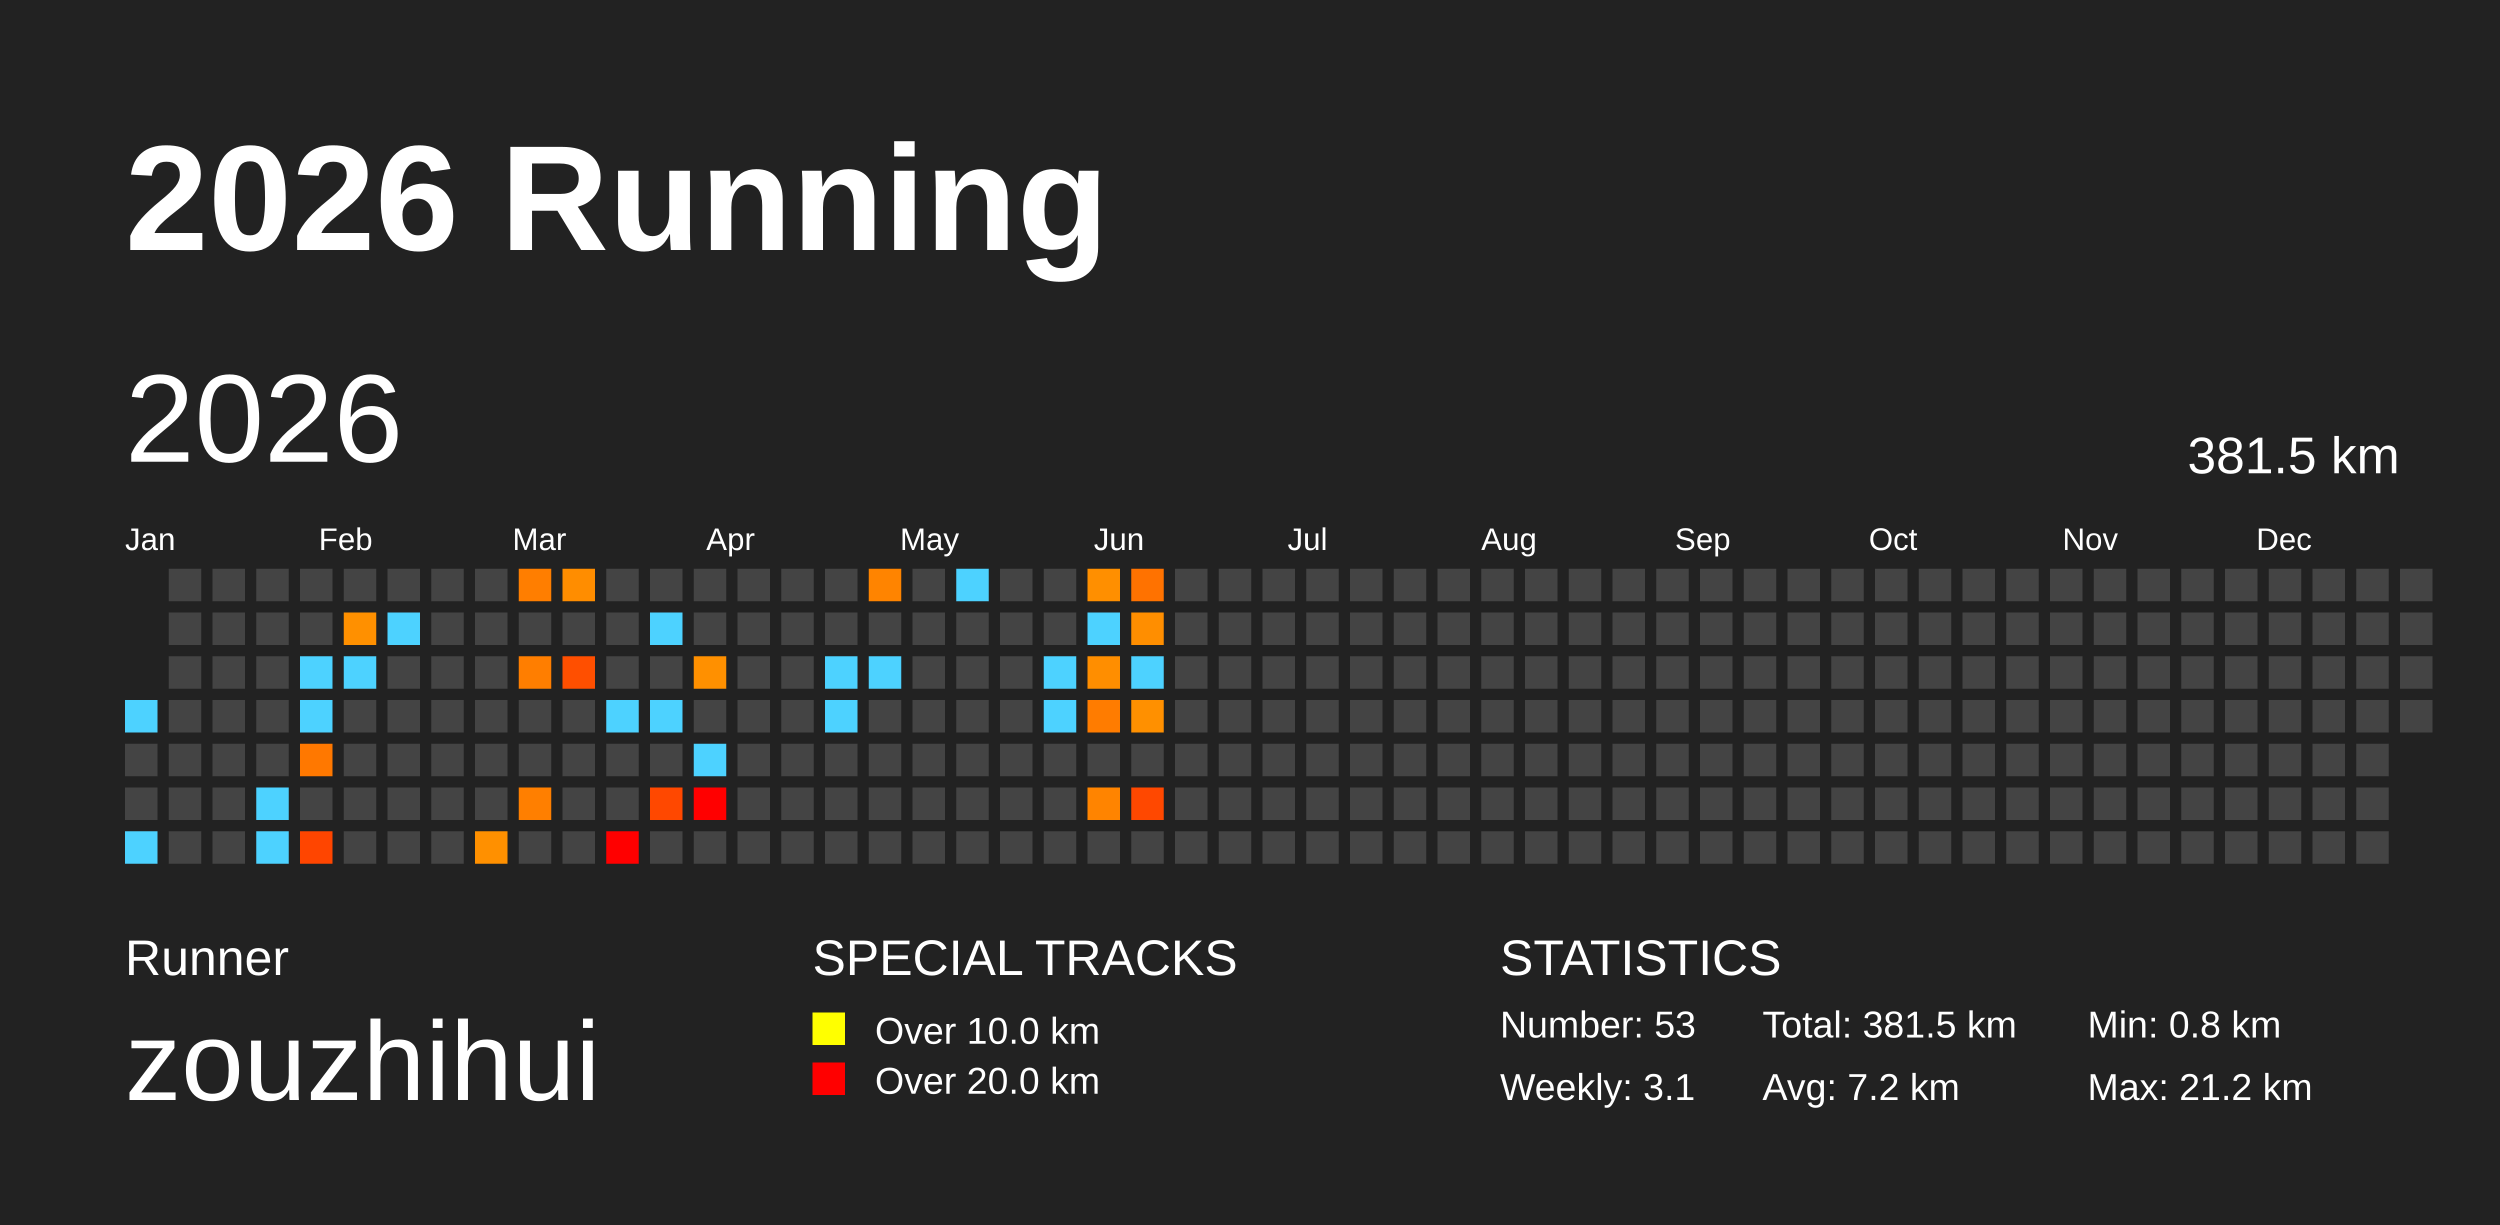
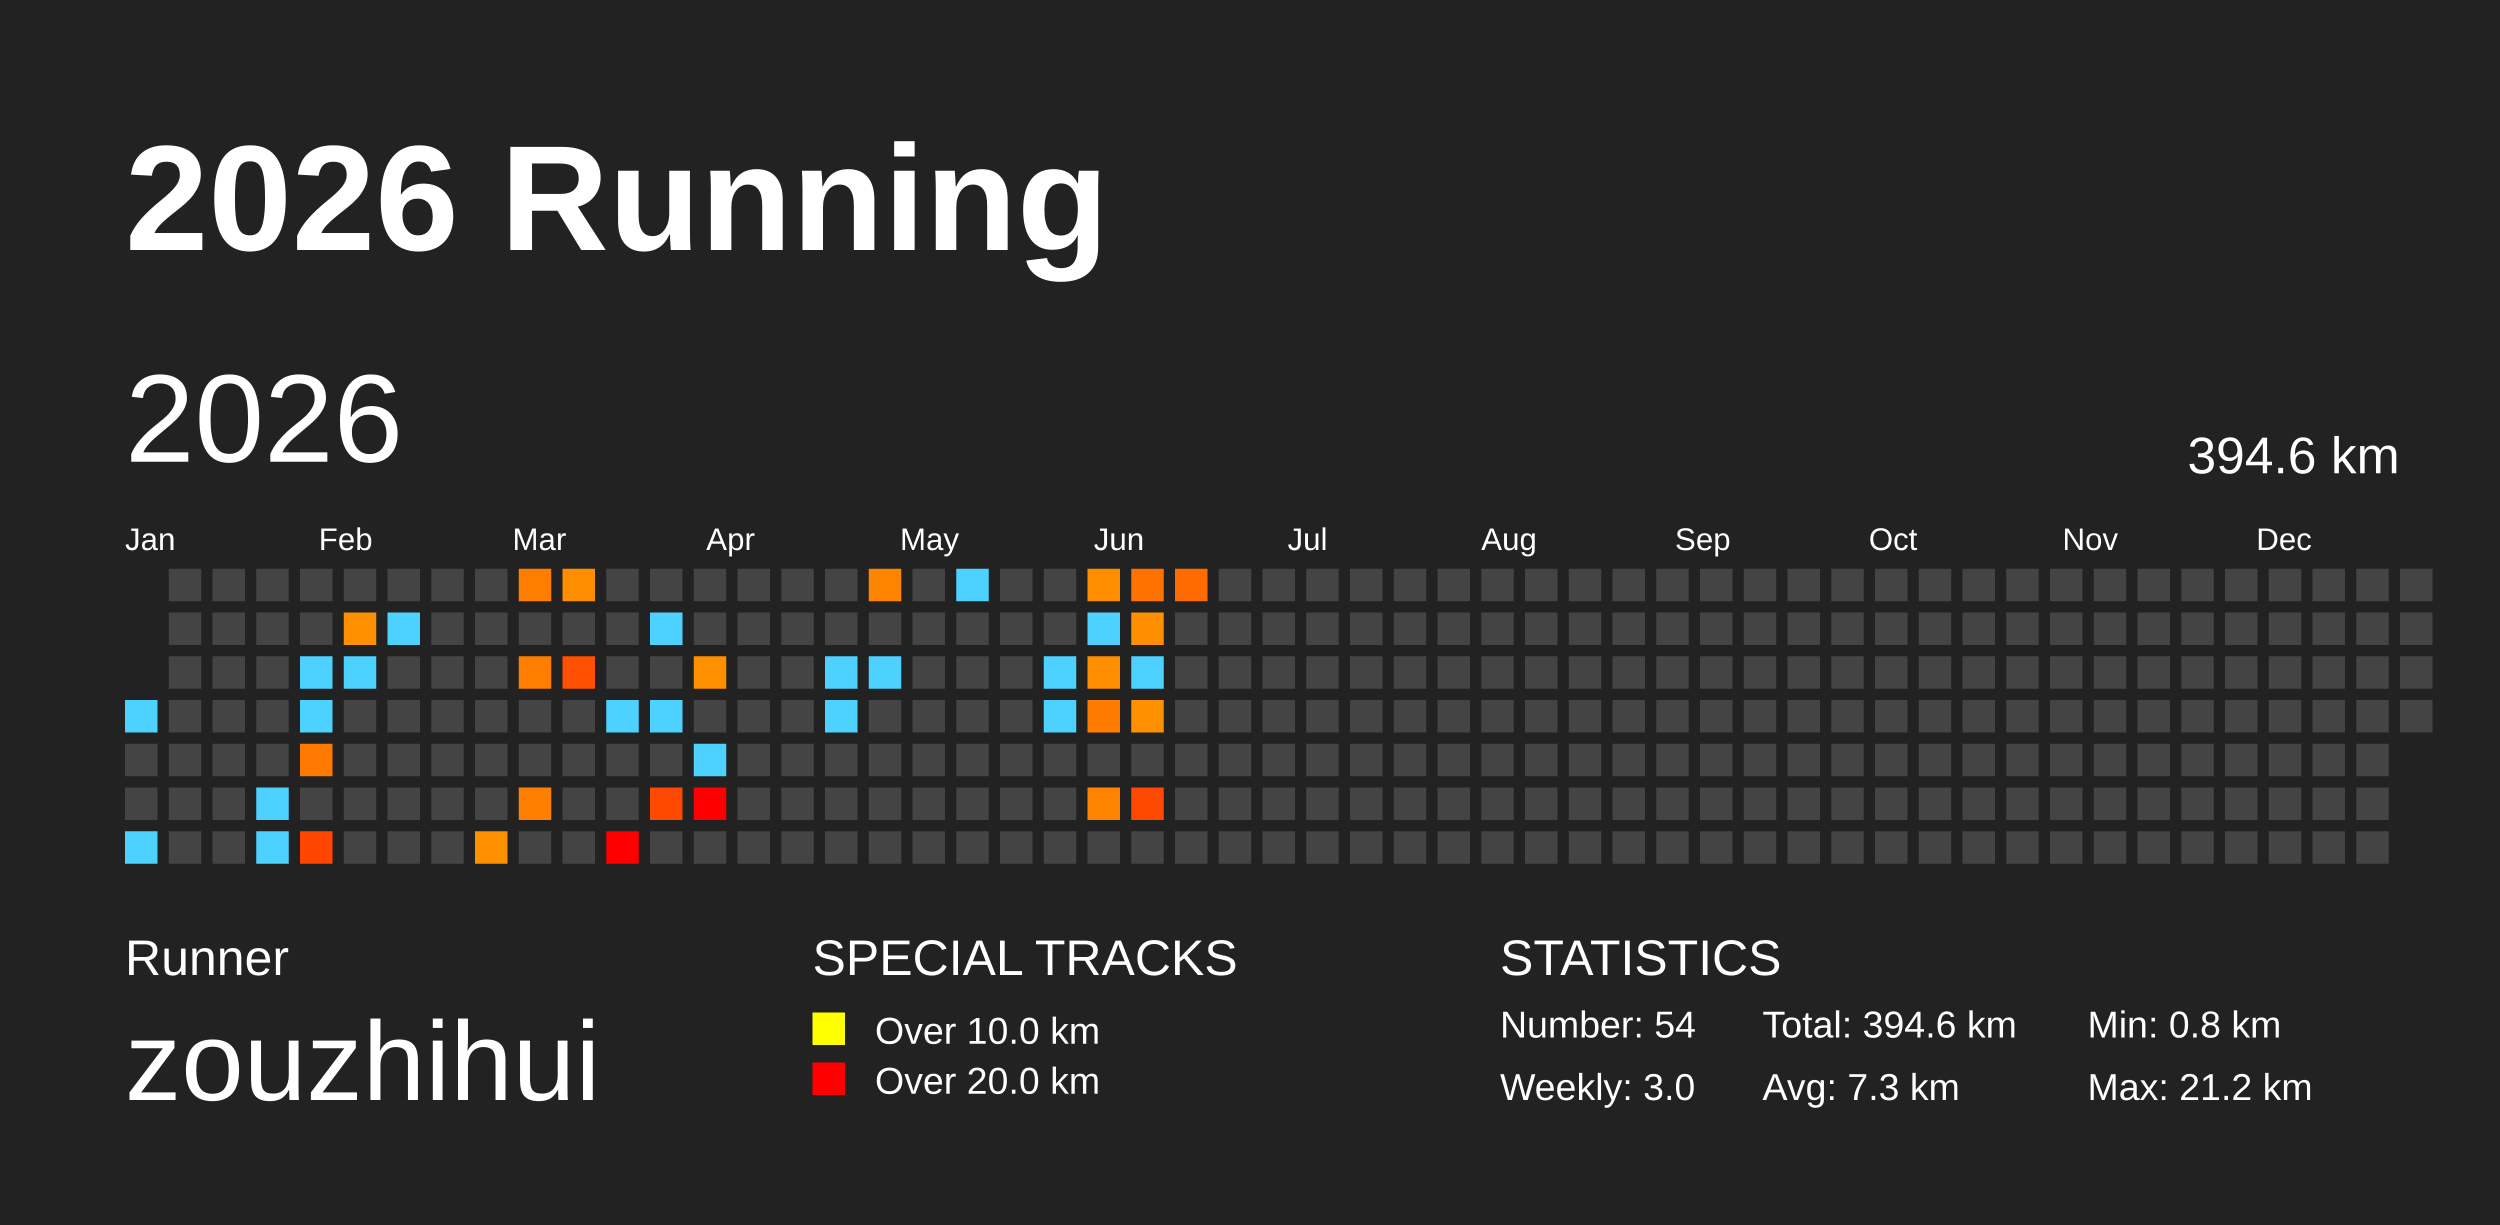
<svg xmlns="http://www.w3.org/2000/svg" baseProfile="full" height="98mm" version="1.1" viewBox="0,0,200,98" width="200mm">
  <defs />
  <rect fill="#222222" height="98" width="200" x="0" y="0" />
  <text fill="#FFFFFF" style="font-size:12px; font-family:Arial; font-weight:bold;" x="10" y="20">2026 Running</text>
  <text fill="#FFFFFF" style="font-size:4px; font-family:Arial" x="10" y="78">Runner</text>
  <text fill="#FFFFFF" style="font-size:9px; font-family:Arial" x="10" y="88">zouzhihui</text>
  <text fill="#FFFFFF" style="font-size:4px; font-family:Arial" x="65" y="78">SPECIAL TRACKS</text>
  <rect fill="yellow" height="2.6" width="2.6" x="65" y="81" />
  <text fill="#FFFFFF" style="font-size:3px; font-family:Arial" x="70" y="83.5">Over 10.0 km</text>
  <rect fill="red" height="2.6" width="2.6" x="65" y="85" />
  <text fill="#FFFFFF" style="font-size:3px; font-family:Arial" x="70" y="87.5">Over 20.0 km</text>
  <text fill="#FFFFFF" style="font-size:4px; font-family:Arial" x="120" y="78">STATISTICS</text>
-   <text fill="#FFFFFF" style="font-size:3px; font-family:Arial" x="120" y="83">Number: 53</text>
-   <text fill="#FFFFFF" style="font-size:3px; font-family:Arial" x="120" y="88">Weekly: 3.1</text>
-   <text fill="#FFFFFF" style="font-size:3px; font-family:Arial" x="141" y="83">Total: 381.5 km</text>
-   <text fill="#FFFFFF" style="font-size:3px; font-family:Arial" x="141" y="88">Avg: 7.2 km</text>
+   <text fill="#FFFFFF" style="font-size:3px; font-family:Arial" x="120" y="83">Number: 54</text>
+   <text fill="#FFFFFF" style="font-size:3px; font-family:Arial" x="120" y="88">Weekly: 3.0</text>
+   <text fill="#FFFFFF" style="font-size:3px; font-family:Arial" x="141" y="83">Total: 394.6 km</text>
+   <text fill="#FFFFFF" style="font-size:3px; font-family:Arial" x="141" y="88">Avg: 7.3 km</text>
  <text fill="#FFFFFF" style="font-size:3px; font-family:Arial" x="167" y="83">Min: 0.8 km</text>
  <text fill="#FFFFFF" style="font-size:3px; font-family:Arial" x="167" y="88">Max: 21.2 km</text>
  <text dominant-baseline="hanging" fill="#FFFFFF" style="font-size:10.0px; font-family:Arial;" x="10" y="30">2026</text>
-   <text dominant-baseline="hanging" fill="#FFFFFF" style="font-size:4.125px; font-family:Arial;" x="175" y="35">381.5 km</text>
+   <text dominant-baseline="hanging" fill="#FFFFFF" style="font-size:4.125px; font-family:Arial;" x="175" y="35">394.6 km</text>
  <text fill="#FFFFFF" style="font-size:2.5px; font-family:Arial" x="10.0" y="44">Jan</text>
  <text fill="#FFFFFF" style="font-size:2.5px; font-family:Arial" x="25.5" y="44">Feb</text>
  <text fill="#FFFFFF" style="font-size:2.5px; font-family:Arial" x="41.0" y="44">Mar</text>
  <text fill="#FFFFFF" style="font-size:2.5px; font-family:Arial" x="56.5" y="44">Apr</text>
  <text fill="#FFFFFF" style="font-size:2.5px; font-family:Arial" x="72.0" y="44">May</text>
  <text fill="#FFFFFF" style="font-size:2.5px; font-family:Arial" x="87.5" y="44">Jun</text>
  <text fill="#FFFFFF" style="font-size:2.5px; font-family:Arial" x="103.0" y="44">Jul</text>
  <text fill="#FFFFFF" style="font-size:2.5px; font-family:Arial" x="118.5" y="44">Aug</text>
  <text fill="#FFFFFF" style="font-size:2.5px; font-family:Arial" x="134.0" y="44">Sep</text>
  <text fill="#FFFFFF" style="font-size:2.5px; font-family:Arial" x="149.5" y="44">Oct</text>
  <text fill="#FFFFFF" style="font-size:2.5px; font-family:Arial" x="165.0" y="44">Nov</text>
  <text fill="#FFFFFF" style="font-size:2.5px; font-family:Arial" x="180.5" y="44">Dec</text>
  <rect fill="#4dd2ff" height="2.6" width="2.6" x="10.0" y="56.0" />
  <rect fill="#444444" height="2.6" width="2.6" x="10.0" y="59.5" />
  <rect fill="#444444" height="2.6" width="2.6" x="10.0" y="63.0" />
  <rect fill="#4dd2ff" height="2.6" width="2.6" x="10.0" y="66.5" />
  <rect fill="#444444" height="2.6" width="2.6" x="13.5" y="45.5" />
  <rect fill="#444444" height="2.6" width="2.6" x="13.5" y="49.0" />
  <rect fill="#444444" height="2.6" width="2.6" x="13.5" y="52.5" />
  <rect fill="#444444" height="2.6" width="2.6" x="13.5" y="56.0" />
  <rect fill="#444444" height="2.6" width="2.6" x="13.5" y="59.5" />
  <rect fill="#444444" height="2.6" width="2.6" x="13.5" y="63.0" />
  <rect fill="#444444" height="2.6" width="2.6" x="13.5" y="66.5" />
  <rect fill="#444444" height="2.6" width="2.6" x="17.0" y="45.5" />
  <rect fill="#444444" height="2.6" width="2.6" x="17.0" y="49.0" />
  <rect fill="#444444" height="2.6" width="2.6" x="17.0" y="52.5" />
  <rect fill="#444444" height="2.6" width="2.6" x="17.0" y="56.0" />
  <rect fill="#444444" height="2.6" width="2.6" x="17.0" y="59.5" />
  <rect fill="#444444" height="2.6" width="2.6" x="17.0" y="63.0" />
  <rect fill="#444444" height="2.6" width="2.6" x="17.0" y="66.5" />
  <rect fill="#444444" height="2.6" width="2.6" x="20.5" y="45.5" />
  <rect fill="#444444" height="2.6" width="2.6" x="20.5" y="49.0" />
  <rect fill="#444444" height="2.6" width="2.6" x="20.5" y="52.5" />
  <rect fill="#444444" height="2.6" width="2.6" x="20.5" y="56.0" />
  <rect fill="#444444" height="2.6" width="2.6" x="20.5" y="59.5" />
  <rect fill="#4dd2ff" height="2.6" width="2.6" x="20.5" y="63.0" />
  <rect fill="#4dd2ff" height="2.6" width="2.6" x="20.5" y="66.5" />
  <rect fill="#444444" height="2.6" width="2.6" x="24.0" y="45.5" />
  <rect fill="#444444" height="2.6" width="2.6" x="24.0" y="49.0" />
  <rect fill="#4dd2ff" height="2.6" width="2.6" x="24.0" y="52.5" />
  <rect fill="#4dd2ff" height="2.6" width="2.6" x="24.0" y="56.0" />
  <rect fill="#ff7800" height="2.6" width="2.6" x="24.0" y="59.5" />
  <rect fill="#444444" height="2.6" width="2.6" x="24.0" y="63.0" />
  <rect fill="#ff4500" height="2.6" width="2.6" x="24.0" y="66.5" />
  <rect fill="#444444" height="2.6" width="2.6" x="27.5" y="45.5" />
  <rect fill="#ff9000" height="2.6" width="2.6" x="27.5" y="49.0" />
  <rect fill="#4dd2ff" height="2.6" width="2.6" x="27.5" y="52.5" />
  <rect fill="#444444" height="2.6" width="2.6" x="27.5" y="56.0" />
  <rect fill="#444444" height="2.6" width="2.6" x="27.5" y="59.5" />
  <rect fill="#444444" height="2.6" width="2.6" x="27.5" y="63.0" />
  <rect fill="#444444" height="2.6" width="2.6" x="27.5" y="66.5" />
  <rect fill="#444444" height="2.6" width="2.6" x="31.0" y="45.5" />
  <rect fill="#4dd2ff" height="2.6" width="2.6" x="31.0" y="49.0" />
  <rect fill="#444444" height="2.6" width="2.6" x="31.0" y="52.5" />
  <rect fill="#444444" height="2.6" width="2.6" x="31.0" y="56.0" />
  <rect fill="#444444" height="2.6" width="2.6" x="31.0" y="59.5" />
  <rect fill="#444444" height="2.6" width="2.6" x="31.0" y="63.0" />
  <rect fill="#444444" height="2.6" width="2.6" x="31.0" y="66.5" />
  <rect fill="#444444" height="2.6" width="2.6" x="34.5" y="45.5" />
  <rect fill="#444444" height="2.6" width="2.6" x="34.5" y="49.0" />
  <rect fill="#444444" height="2.6" width="2.6" x="34.5" y="52.5" />
  <rect fill="#444444" height="2.6" width="2.6" x="34.5" y="56.0" />
  <rect fill="#444444" height="2.6" width="2.6" x="34.5" y="59.5" />
  <rect fill="#444444" height="2.6" width="2.6" x="34.5" y="63.0" />
  <rect fill="#444444" height="2.6" width="2.6" x="34.5" y="66.5" />
  <rect fill="#444444" height="2.6" width="2.6" x="38.0" y="45.5" />
  <rect fill="#444444" height="2.6" width="2.6" x="38.0" y="49.0" />
  <rect fill="#444444" height="2.6" width="2.6" x="38.0" y="52.5" />
  <rect fill="#444444" height="2.6" width="2.6" x="38.0" y="56.0" />
  <rect fill="#444444" height="2.6" width="2.6" x="38.0" y="59.5" />
  <rect fill="#444444" height="2.6" width="2.6" x="38.0" y="63.0" />
  <rect fill="#ff9000" height="2.6" width="2.6" x="38.0" y="66.5" />
  <rect fill="#ff7e00" height="2.6" width="2.6" x="41.5" y="45.5" />
  <rect fill="#444444" height="2.6" width="2.6" x="41.5" y="49.0" />
  <rect fill="#ff7e00" height="2.6" width="2.6" x="41.5" y="52.5" />
  <rect fill="#444444" height="2.6" width="2.6" x="41.5" y="56.0" />
  <rect fill="#444444" height="2.6" width="2.6" x="41.5" y="59.5" />
  <rect fill="#ff7f00" height="2.6" width="2.6" x="41.5" y="63.0" />
  <rect fill="#444444" height="2.6" width="2.6" x="41.5" y="66.5" />
  <rect fill="#ff8d00" height="2.6" width="2.6" x="45.0" y="45.5" />
  <rect fill="#444444" height="2.6" width="2.6" x="45.0" y="49.0" />
  <rect fill="#ff4f00" height="2.6" width="2.6" x="45.0" y="52.5" />
  <rect fill="#444444" height="2.6" width="2.6" x="45.0" y="56.0" />
  <rect fill="#444444" height="2.6" width="2.6" x="45.0" y="59.5" />
  <rect fill="#444444" height="2.6" width="2.6" x="45.0" y="63.0" />
  <rect fill="#444444" height="2.6" width="2.6" x="45.0" y="66.5" />
  <rect fill="#444444" height="2.6" width="2.6" x="48.5" y="45.5" />
  <rect fill="#444444" height="2.6" width="2.6" x="48.5" y="49.0" />
  <rect fill="#444444" height="2.6" width="2.6" x="48.5" y="52.5" />
  <rect fill="#4dd2ff" height="2.6" width="2.6" x="48.5" y="56.0" />
  <rect fill="#444444" height="2.6" width="2.6" x="48.5" y="59.5" />
  <rect fill="#444444" height="2.6" width="2.6" x="48.5" y="63.0" />
  <rect fill="red" height="2.6" width="2.6" x="48.5" y="66.5" />
  <rect fill="#444444" height="2.6" width="2.6" x="52.0" y="45.5" />
  <rect fill="#4dd2ff" height="2.6" width="2.6" x="52.0" y="49.0" />
  <rect fill="#444444" height="2.6" width="2.6" x="52.0" y="52.5" />
  <rect fill="#4dd2ff" height="2.6" width="2.6" x="52.0" y="56.0" />
  <rect fill="#444444" height="2.6" width="2.6" x="52.0" y="59.5" />
  <rect fill="#ff4800" height="2.6" width="2.6" x="52.0" y="63.0" />
  <rect fill="#444444" height="2.6" width="2.6" x="52.0" y="66.5" />
  <rect fill="#444444" height="2.6" width="2.6" x="55.5" y="45.5" />
  <rect fill="#444444" height="2.6" width="2.6" x="55.5" y="49.0" />
  <rect fill="#ff9000" height="2.6" width="2.6" x="55.5" y="52.5" />
  <rect fill="#444444" height="2.6" width="2.6" x="55.5" y="56.0" />
  <rect fill="#4dd2ff" height="2.6" width="2.6" x="55.5" y="59.5" />
  <rect fill="red" height="2.6" width="2.6" x="55.5" y="63.0" />
  <rect fill="#444444" height="2.6" width="2.6" x="55.5" y="66.5" />
  <rect fill="#444444" height="2.6" width="2.6" x="59.0" y="45.5" />
  <rect fill="#444444" height="2.6" width="2.6" x="59.0" y="49.0" />
  <rect fill="#444444" height="2.6" width="2.6" x="59.0" y="52.5" />
  <rect fill="#444444" height="2.6" width="2.6" x="59.0" y="56.0" />
  <rect fill="#444444" height="2.6" width="2.6" x="59.0" y="59.5" />
  <rect fill="#444444" height="2.6" width="2.6" x="59.0" y="63.0" />
  <rect fill="#444444" height="2.6" width="2.6" x="59.0" y="66.5" />
  <rect fill="#444444" height="2.6" width="2.6" x="62.5" y="45.5" />
  <rect fill="#444444" height="2.6" width="2.6" x="62.5" y="49.0" />
  <rect fill="#444444" height="2.6" width="2.6" x="62.5" y="52.5" />
  <rect fill="#444444" height="2.6" width="2.6" x="62.5" y="56.0" />
  <rect fill="#444444" height="2.6" width="2.6" x="62.5" y="59.5" />
  <rect fill="#444444" height="2.6" width="2.6" x="62.5" y="63.0" />
  <rect fill="#444444" height="2.6" width="2.6" x="62.5" y="66.5" />
  <rect fill="#444444" height="2.6" width="2.6" x="66.0" y="45.5" />
  <rect fill="#444444" height="2.6" width="2.6" x="66.0" y="49.0" />
  <rect fill="#4dd2ff" height="2.6" width="2.6" x="66.0" y="52.5" />
  <rect fill="#4dd2ff" height="2.6" width="2.6" x="66.0" y="56.0" />
  <rect fill="#444444" height="2.6" width="2.6" x="66.0" y="59.5" />
  <rect fill="#444444" height="2.6" width="2.6" x="66.0" y="63.0" />
  <rect fill="#444444" height="2.6" width="2.6" x="66.0" y="66.5" />
  <rect fill="#ff8400" height="2.6" width="2.6" x="69.5" y="45.5" />
  <rect fill="#444444" height="2.6" width="2.6" x="69.5" y="49.0" />
  <rect fill="#4dd2ff" height="2.6" width="2.6" x="69.5" y="52.5" />
  <rect fill="#444444" height="2.6" width="2.6" x="69.5" y="56.0" />
  <rect fill="#444444" height="2.6" width="2.6" x="69.5" y="59.5" />
  <rect fill="#444444" height="2.6" width="2.6" x="69.5" y="63.0" />
  <rect fill="#444444" height="2.6" width="2.6" x="69.5" y="66.5" />
  <rect fill="#444444" height="2.6" width="2.6" x="73.0" y="45.5" />
  <rect fill="#444444" height="2.6" width="2.6" x="73.0" y="49.0" />
  <rect fill="#444444" height="2.6" width="2.6" x="73.0" y="52.5" />
  <rect fill="#444444" height="2.6" width="2.6" x="73.0" y="56.0" />
  <rect fill="#444444" height="2.6" width="2.6" x="73.0" y="59.5" />
  <rect fill="#444444" height="2.6" width="2.6" x="73.0" y="63.0" />
  <rect fill="#444444" height="2.6" width="2.6" x="73.0" y="66.5" />
  <rect fill="#4dd2ff" height="2.6" width="2.6" x="76.5" y="45.5" />
  <rect fill="#444444" height="2.6" width="2.6" x="76.5" y="49.0" />
  <rect fill="#444444" height="2.6" width="2.6" x="76.5" y="52.5" />
  <rect fill="#444444" height="2.6" width="2.6" x="76.5" y="56.0" />
  <rect fill="#444444" height="2.6" width="2.6" x="76.5" y="59.5" />
  <rect fill="#444444" height="2.6" width="2.6" x="76.5" y="63.0" />
  <rect fill="#444444" height="2.6" width="2.6" x="76.5" y="66.5" />
  <rect fill="#444444" height="2.6" width="2.6" x="80.0" y="45.5" />
  <rect fill="#444444" height="2.6" width="2.6" x="80.0" y="49.0" />
  <rect fill="#444444" height="2.6" width="2.6" x="80.0" y="52.5" />
  <rect fill="#444444" height="2.6" width="2.6" x="80.0" y="56.0" />
  <rect fill="#444444" height="2.6" width="2.6" x="80.0" y="59.5" />
  <rect fill="#444444" height="2.6" width="2.6" x="80.0" y="63.0" />
  <rect fill="#444444" height="2.6" width="2.6" x="80.0" y="66.5" />
  <rect fill="#444444" height="2.6" width="2.6" x="83.5" y="45.5" />
  <rect fill="#444444" height="2.6" width="2.6" x="83.5" y="49.0" />
  <rect fill="#4dd2ff" height="2.6" width="2.6" x="83.5" y="52.5" />
  <rect fill="#4dd2ff" height="2.6" width="2.6" x="83.5" y="56.0" />
  <rect fill="#444444" height="2.6" width="2.6" x="83.5" y="59.5" />
  <rect fill="#444444" height="2.6" width="2.6" x="83.5" y="63.0" />
  <rect fill="#444444" height="2.6" width="2.6" x="83.5" y="66.5" />
  <rect fill="#ff8f00" height="2.6" width="2.6" x="87.0" y="45.5" />
  <rect fill="#4dd2ff" height="2.6" width="2.6" x="87.0" y="49.0" />
  <rect fill="#ff8e00" height="2.6" width="2.6" x="87.0" y="52.5" />
  <rect fill="#ff7c00" height="2.6" width="2.6" x="87.0" y="56.0" />
  <rect fill="#444444" height="2.6" width="2.6" x="87.0" y="59.5" />
  <rect fill="#ff8400" height="2.6" width="2.6" x="87.0" y="63.0" />
  <rect fill="#444444" height="2.6" width="2.6" x="87.0" y="66.5" />
  <rect fill="#ff7200" height="2.6" width="2.6" x="90.5" y="45.5" />
  <rect fill="#ff8e00" height="2.6" width="2.6" x="90.5" y="49.0" />
  <rect fill="#4dd2ff" height="2.6" width="2.6" x="90.5" y="52.5" />
  <rect fill="#ff9000" height="2.6" width="2.6" x="90.5" y="56.0" />
  <rect fill="#444444" height="2.6" width="2.6" x="90.5" y="59.5" />
  <rect fill="#ff4800" height="2.6" width="2.6" x="90.5" y="63.0" />
  <rect fill="#444444" height="2.6" width="2.6" x="90.5" y="66.5" />
-   <rect fill="#444444" height="2.6" width="2.6" x="94.0" y="45.5" />
+   <rect fill="#ff6b00" height="2.6" width="2.6" x="94.0" y="45.5" />
  <rect fill="#444444" height="2.6" width="2.6" x="94.0" y="49.0" />
  <rect fill="#444444" height="2.6" width="2.6" x="94.0" y="52.5" />
  <rect fill="#444444" height="2.6" width="2.6" x="94.0" y="56.0" />
  <rect fill="#444444" height="2.6" width="2.6" x="94.0" y="59.5" />
  <rect fill="#444444" height="2.6" width="2.6" x="94.0" y="63.0" />
  <rect fill="#444444" height="2.6" width="2.6" x="94.0" y="66.5" />
  <rect fill="#444444" height="2.6" width="2.6" x="97.5" y="45.5" />
  <rect fill="#444444" height="2.6" width="2.6" x="97.5" y="49.0" />
  <rect fill="#444444" height="2.6" width="2.6" x="97.5" y="52.5" />
  <rect fill="#444444" height="2.6" width="2.6" x="97.5" y="56.0" />
  <rect fill="#444444" height="2.6" width="2.6" x="97.5" y="59.5" />
  <rect fill="#444444" height="2.6" width="2.6" x="97.5" y="63.0" />
  <rect fill="#444444" height="2.6" width="2.6" x="97.5" y="66.5" />
  <rect fill="#444444" height="2.6" width="2.6" x="101.0" y="45.5" />
  <rect fill="#444444" height="2.6" width="2.6" x="101.0" y="49.0" />
  <rect fill="#444444" height="2.6" width="2.6" x="101.0" y="52.5" />
  <rect fill="#444444" height="2.6" width="2.6" x="101.0" y="56.0" />
  <rect fill="#444444" height="2.6" width="2.6" x="101.0" y="59.5" />
  <rect fill="#444444" height="2.6" width="2.6" x="101.0" y="63.0" />
  <rect fill="#444444" height="2.6" width="2.6" x="101.0" y="66.5" />
  <rect fill="#444444" height="2.6" width="2.6" x="104.5" y="45.5" />
  <rect fill="#444444" height="2.6" width="2.6" x="104.5" y="49.0" />
  <rect fill="#444444" height="2.6" width="2.6" x="104.5" y="52.5" />
  <rect fill="#444444" height="2.6" width="2.6" x="104.5" y="56.0" />
  <rect fill="#444444" height="2.6" width="2.6" x="104.5" y="59.5" />
  <rect fill="#444444" height="2.6" width="2.6" x="104.5" y="63.0" />
  <rect fill="#444444" height="2.6" width="2.6" x="104.5" y="66.5" />
  <rect fill="#444444" height="2.6" width="2.6" x="108.0" y="45.5" />
  <rect fill="#444444" height="2.6" width="2.6" x="108.0" y="49.0" />
  <rect fill="#444444" height="2.6" width="2.6" x="108.0" y="52.5" />
  <rect fill="#444444" height="2.6" width="2.6" x="108.0" y="56.0" />
  <rect fill="#444444" height="2.6" width="2.6" x="108.0" y="59.5" />
  <rect fill="#444444" height="2.6" width="2.6" x="108.0" y="63.0" />
  <rect fill="#444444" height="2.6" width="2.6" x="108.0" y="66.5" />
  <rect fill="#444444" height="2.6" width="2.6" x="111.5" y="45.5" />
  <rect fill="#444444" height="2.6" width="2.6" x="111.5" y="49.0" />
  <rect fill="#444444" height="2.6" width="2.6" x="111.5" y="52.5" />
  <rect fill="#444444" height="2.6" width="2.6" x="111.5" y="56.0" />
  <rect fill="#444444" height="2.6" width="2.6" x="111.5" y="59.5" />
  <rect fill="#444444" height="2.6" width="2.6" x="111.5" y="63.0" />
  <rect fill="#444444" height="2.6" width="2.6" x="111.5" y="66.5" />
  <rect fill="#444444" height="2.6" width="2.6" x="115.0" y="45.5" />
  <rect fill="#444444" height="2.6" width="2.6" x="115.0" y="49.0" />
  <rect fill="#444444" height="2.6" width="2.6" x="115.0" y="52.5" />
  <rect fill="#444444" height="2.6" width="2.6" x="115.0" y="56.0" />
  <rect fill="#444444" height="2.6" width="2.6" x="115.0" y="59.5" />
  <rect fill="#444444" height="2.6" width="2.6" x="115.0" y="63.0" />
  <rect fill="#444444" height="2.6" width="2.6" x="115.0" y="66.5" />
  <rect fill="#444444" height="2.6" width="2.6" x="118.5" y="45.5" />
  <rect fill="#444444" height="2.6" width="2.6" x="118.5" y="49.0" />
  <rect fill="#444444" height="2.6" width="2.6" x="118.5" y="52.5" />
  <rect fill="#444444" height="2.6" width="2.6" x="118.5" y="56.0" />
  <rect fill="#444444" height="2.6" width="2.6" x="118.5" y="59.5" />
  <rect fill="#444444" height="2.6" width="2.6" x="118.5" y="63.0" />
  <rect fill="#444444" height="2.6" width="2.6" x="118.5" y="66.5" />
  <rect fill="#444444" height="2.6" width="2.6" x="122.0" y="45.5" />
  <rect fill="#444444" height="2.6" width="2.6" x="122.0" y="49.0" />
  <rect fill="#444444" height="2.6" width="2.6" x="122.0" y="52.5" />
  <rect fill="#444444" height="2.6" width="2.6" x="122.0" y="56.0" />
  <rect fill="#444444" height="2.6" width="2.6" x="122.0" y="59.5" />
  <rect fill="#444444" height="2.6" width="2.6" x="122.0" y="63.0" />
  <rect fill="#444444" height="2.6" width="2.6" x="122.0" y="66.5" />
  <rect fill="#444444" height="2.6" width="2.6" x="125.5" y="45.5" />
  <rect fill="#444444" height="2.6" width="2.6" x="125.5" y="49.0" />
  <rect fill="#444444" height="2.6" width="2.6" x="125.5" y="52.5" />
  <rect fill="#444444" height="2.6" width="2.6" x="125.5" y="56.0" />
  <rect fill="#444444" height="2.6" width="2.6" x="125.5" y="59.5" />
  <rect fill="#444444" height="2.6" width="2.6" x="125.5" y="63.0" />
  <rect fill="#444444" height="2.6" width="2.6" x="125.5" y="66.5" />
  <rect fill="#444444" height="2.6" width="2.6" x="129.0" y="45.5" />
  <rect fill="#444444" height="2.6" width="2.6" x="129.0" y="49.0" />
  <rect fill="#444444" height="2.6" width="2.6" x="129.0" y="52.5" />
  <rect fill="#444444" height="2.6" width="2.6" x="129.0" y="56.0" />
  <rect fill="#444444" height="2.6" width="2.6" x="129.0" y="59.5" />
  <rect fill="#444444" height="2.6" width="2.6" x="129.0" y="63.0" />
  <rect fill="#444444" height="2.6" width="2.6" x="129.0" y="66.5" />
  <rect fill="#444444" height="2.6" width="2.6" x="132.5" y="45.5" />
  <rect fill="#444444" height="2.6" width="2.6" x="132.5" y="49.0" />
  <rect fill="#444444" height="2.6" width="2.6" x="132.5" y="52.5" />
  <rect fill="#444444" height="2.6" width="2.6" x="132.5" y="56.0" />
  <rect fill="#444444" height="2.6" width="2.6" x="132.5" y="59.5" />
  <rect fill="#444444" height="2.6" width="2.6" x="132.5" y="63.0" />
  <rect fill="#444444" height="2.6" width="2.6" x="132.5" y="66.5" />
  <rect fill="#444444" height="2.6" width="2.6" x="136.0" y="45.5" />
  <rect fill="#444444" height="2.6" width="2.6" x="136.0" y="49.0" />
  <rect fill="#444444" height="2.6" width="2.6" x="136.0" y="52.5" />
  <rect fill="#444444" height="2.6" width="2.6" x="136.0" y="56.0" />
  <rect fill="#444444" height="2.6" width="2.6" x="136.0" y="59.5" />
  <rect fill="#444444" height="2.6" width="2.6" x="136.0" y="63.0" />
  <rect fill="#444444" height="2.6" width="2.6" x="136.0" y="66.5" />
  <rect fill="#444444" height="2.6" width="2.6" x="139.5" y="45.5" />
  <rect fill="#444444" height="2.6" width="2.6" x="139.5" y="49.0" />
  <rect fill="#444444" height="2.6" width="2.6" x="139.5" y="52.5" />
  <rect fill="#444444" height="2.6" width="2.6" x="139.5" y="56.0" />
  <rect fill="#444444" height="2.6" width="2.6" x="139.5" y="59.5" />
  <rect fill="#444444" height="2.6" width="2.6" x="139.5" y="63.0" />
  <rect fill="#444444" height="2.6" width="2.6" x="139.5" y="66.5" />
  <rect fill="#444444" height="2.6" width="2.6" x="143.0" y="45.5" />
  <rect fill="#444444" height="2.6" width="2.6" x="143.0" y="49.0" />
  <rect fill="#444444" height="2.6" width="2.6" x="143.0" y="52.5" />
  <rect fill="#444444" height="2.6" width="2.6" x="143.0" y="56.0" />
  <rect fill="#444444" height="2.6" width="2.6" x="143.0" y="59.5" />
  <rect fill="#444444" height="2.6" width="2.6" x="143.0" y="63.0" />
  <rect fill="#444444" height="2.6" width="2.6" x="143.0" y="66.5" />
  <rect fill="#444444" height="2.6" width="2.6" x="146.5" y="45.5" />
  <rect fill="#444444" height="2.6" width="2.6" x="146.5" y="49.0" />
  <rect fill="#444444" height="2.6" width="2.6" x="146.5" y="52.5" />
  <rect fill="#444444" height="2.6" width="2.6" x="146.5" y="56.0" />
  <rect fill="#444444" height="2.6" width="2.6" x="146.5" y="59.5" />
  <rect fill="#444444" height="2.6" width="2.6" x="146.5" y="63.0" />
  <rect fill="#444444" height="2.6" width="2.6" x="146.5" y="66.5" />
  <rect fill="#444444" height="2.6" width="2.6" x="150.0" y="45.5" />
  <rect fill="#444444" height="2.6" width="2.6" x="150.0" y="49.0" />
  <rect fill="#444444" height="2.6" width="2.6" x="150.0" y="52.5" />
  <rect fill="#444444" height="2.6" width="2.6" x="150.0" y="56.0" />
  <rect fill="#444444" height="2.6" width="2.6" x="150.0" y="59.5" />
  <rect fill="#444444" height="2.6" width="2.6" x="150.0" y="63.0" />
  <rect fill="#444444" height="2.6" width="2.6" x="150.0" y="66.5" />
  <rect fill="#444444" height="2.6" width="2.6" x="153.5" y="45.5" />
  <rect fill="#444444" height="2.6" width="2.6" x="153.5" y="49.0" />
  <rect fill="#444444" height="2.6" width="2.6" x="153.5" y="52.5" />
  <rect fill="#444444" height="2.6" width="2.6" x="153.5" y="56.0" />
  <rect fill="#444444" height="2.6" width="2.6" x="153.5" y="59.5" />
  <rect fill="#444444" height="2.6" width="2.6" x="153.5" y="63.0" />
  <rect fill="#444444" height="2.6" width="2.6" x="153.5" y="66.5" />
  <rect fill="#444444" height="2.6" width="2.6" x="157.0" y="45.5" />
  <rect fill="#444444" height="2.6" width="2.6" x="157.0" y="49.0" />
  <rect fill="#444444" height="2.6" width="2.6" x="157.0" y="52.5" />
  <rect fill="#444444" height="2.6" width="2.6" x="157.0" y="56.0" />
  <rect fill="#444444" height="2.6" width="2.6" x="157.0" y="59.5" />
  <rect fill="#444444" height="2.6" width="2.6" x="157.0" y="63.0" />
  <rect fill="#444444" height="2.6" width="2.6" x="157.0" y="66.5" />
  <rect fill="#444444" height="2.6" width="2.6" x="160.5" y="45.5" />
  <rect fill="#444444" height="2.6" width="2.6" x="160.5" y="49.0" />
  <rect fill="#444444" height="2.6" width="2.6" x="160.5" y="52.5" />
  <rect fill="#444444" height="2.6" width="2.6" x="160.5" y="56.0" />
  <rect fill="#444444" height="2.6" width="2.6" x="160.5" y="59.5" />
  <rect fill="#444444" height="2.6" width="2.6" x="160.5" y="63.0" />
  <rect fill="#444444" height="2.6" width="2.6" x="160.5" y="66.5" />
  <rect fill="#444444" height="2.6" width="2.6" x="164.0" y="45.5" />
  <rect fill="#444444" height="2.6" width="2.6" x="164.0" y="49.0" />
  <rect fill="#444444" height="2.6" width="2.6" x="164.0" y="52.5" />
  <rect fill="#444444" height="2.6" width="2.6" x="164.0" y="56.0" />
  <rect fill="#444444" height="2.6" width="2.6" x="164.0" y="59.5" />
  <rect fill="#444444" height="2.6" width="2.6" x="164.0" y="63.0" />
  <rect fill="#444444" height="2.6" width="2.6" x="164.0" y="66.5" />
  <rect fill="#444444" height="2.6" width="2.6" x="167.5" y="45.5" />
  <rect fill="#444444" height="2.6" width="2.6" x="167.5" y="49.0" />
  <rect fill="#444444" height="2.6" width="2.6" x="167.5" y="52.5" />
  <rect fill="#444444" height="2.6" width="2.6" x="167.5" y="56.0" />
  <rect fill="#444444" height="2.6" width="2.6" x="167.5" y="59.5" />
  <rect fill="#444444" height="2.6" width="2.6" x="167.5" y="63.0" />
  <rect fill="#444444" height="2.6" width="2.6" x="167.5" y="66.5" />
  <rect fill="#444444" height="2.6" width="2.6" x="171.0" y="45.5" />
  <rect fill="#444444" height="2.6" width="2.6" x="171.0" y="49.0" />
  <rect fill="#444444" height="2.6" width="2.6" x="171.0" y="52.5" />
  <rect fill="#444444" height="2.6" width="2.6" x="171.0" y="56.0" />
  <rect fill="#444444" height="2.6" width="2.6" x="171.0" y="59.5" />
  <rect fill="#444444" height="2.6" width="2.6" x="171.0" y="63.0" />
  <rect fill="#444444" height="2.6" width="2.6" x="171.0" y="66.5" />
  <rect fill="#444444" height="2.6" width="2.6" x="174.5" y="45.5" />
  <rect fill="#444444" height="2.6" width="2.6" x="174.5" y="49.0" />
  <rect fill="#444444" height="2.6" width="2.6" x="174.5" y="52.5" />
  <rect fill="#444444" height="2.6" width="2.6" x="174.5" y="56.0" />
  <rect fill="#444444" height="2.6" width="2.6" x="174.5" y="59.5" />
  <rect fill="#444444" height="2.6" width="2.6" x="174.5" y="63.0" />
  <rect fill="#444444" height="2.6" width="2.6" x="174.5" y="66.5" />
  <rect fill="#444444" height="2.6" width="2.6" x="178.0" y="45.5" />
  <rect fill="#444444" height="2.6" width="2.6" x="178.0" y="49.0" />
  <rect fill="#444444" height="2.6" width="2.6" x="178.0" y="52.5" />
  <rect fill="#444444" height="2.6" width="2.6" x="178.0" y="56.0" />
  <rect fill="#444444" height="2.6" width="2.6" x="178.0" y="59.5" />
  <rect fill="#444444" height="2.6" width="2.6" x="178.0" y="63.0" />
  <rect fill="#444444" height="2.6" width="2.6" x="178.0" y="66.5" />
  <rect fill="#444444" height="2.6" width="2.6" x="181.5" y="45.5" />
  <rect fill="#444444" height="2.6" width="2.6" x="181.5" y="49.0" />
  <rect fill="#444444" height="2.6" width="2.6" x="181.5" y="52.5" />
  <rect fill="#444444" height="2.6" width="2.6" x="181.5" y="56.0" />
  <rect fill="#444444" height="2.6" width="2.6" x="181.5" y="59.5" />
  <rect fill="#444444" height="2.6" width="2.6" x="181.5" y="63.0" />
  <rect fill="#444444" height="2.6" width="2.6" x="181.5" y="66.5" />
  <rect fill="#444444" height="2.6" width="2.6" x="185.0" y="45.5" />
  <rect fill="#444444" height="2.6" width="2.6" x="185.0" y="49.0" />
  <rect fill="#444444" height="2.6" width="2.6" x="185.0" y="52.5" />
  <rect fill="#444444" height="2.6" width="2.6" x="185.0" y="56.0" />
  <rect fill="#444444" height="2.6" width="2.6" x="185.0" y="59.5" />
  <rect fill="#444444" height="2.6" width="2.6" x="185.0" y="63.0" />
  <rect fill="#444444" height="2.6" width="2.6" x="185.0" y="66.5" />
  <rect fill="#444444" height="2.6" width="2.6" x="188.5" y="45.5" />
  <rect fill="#444444" height="2.6" width="2.6" x="188.5" y="49.0" />
  <rect fill="#444444" height="2.6" width="2.6" x="188.5" y="52.5" />
  <rect fill="#444444" height="2.6" width="2.6" x="188.5" y="56.0" />
  <rect fill="#444444" height="2.6" width="2.6" x="188.5" y="59.5" />
  <rect fill="#444444" height="2.6" width="2.6" x="188.5" y="63.0" />
  <rect fill="#444444" height="2.6" width="2.6" x="188.5" y="66.5" />
  <rect fill="#444444" height="2.6" width="2.6" x="192.0" y="45.5" />
  <rect fill="#444444" height="2.6" width="2.6" x="192.0" y="49.0" />
  <rect fill="#444444" height="2.6" width="2.6" x="192.0" y="52.5" />
  <rect fill="#444444" height="2.6" width="2.6" x="192.0" y="56.0" />
</svg>
